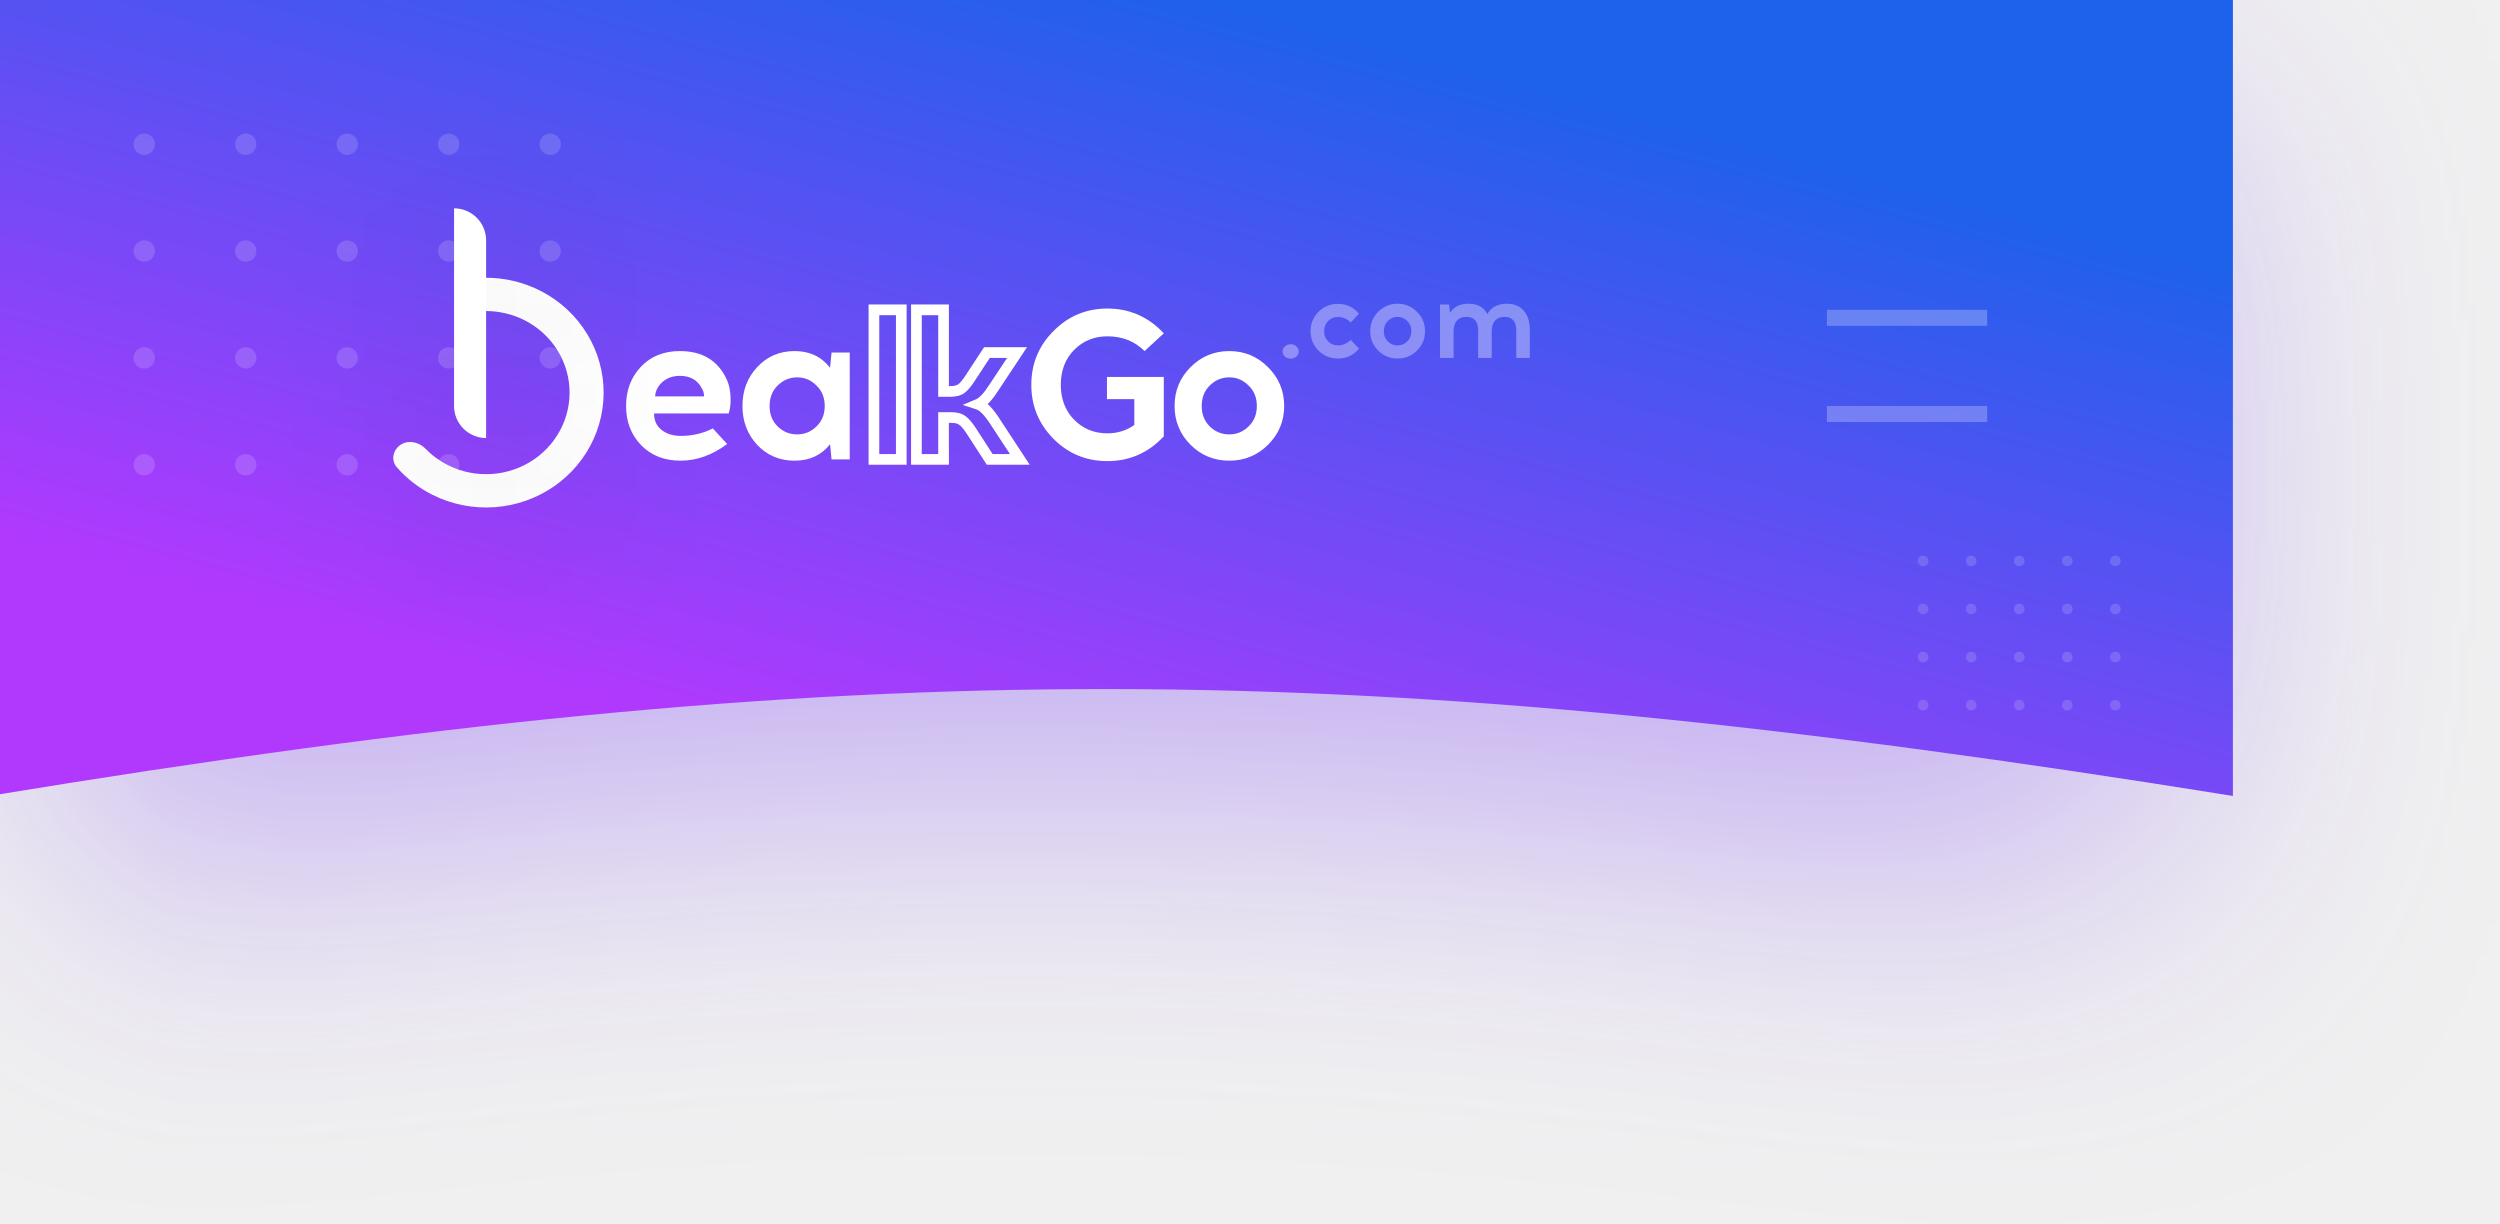
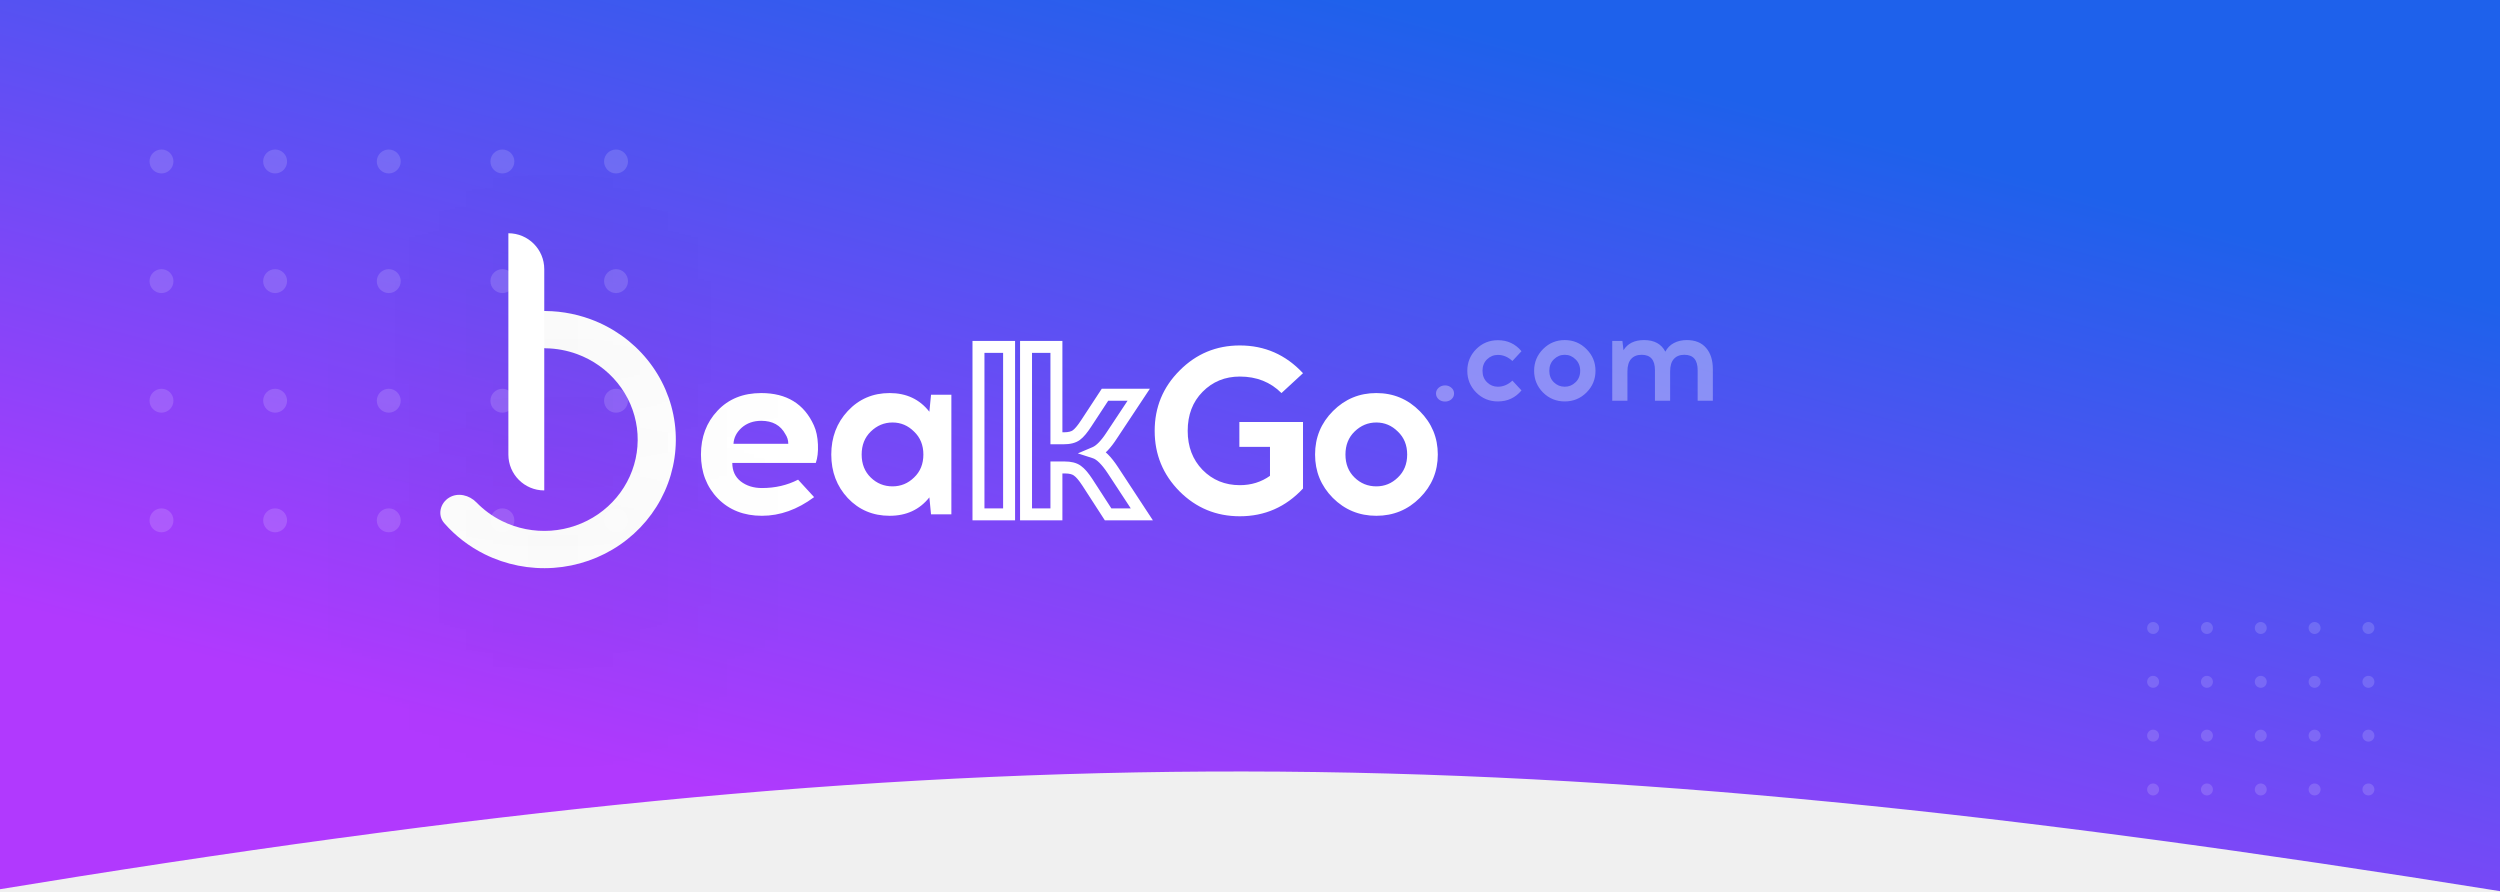
- <svg xmlns="http://www.w3.org/2000/svg" width="468" height="229" viewBox="0 0 468 229" fill="none">
-   <g filter="url(#filter0_d_133_2252)">
-     <path d="M-2 -1H418V149C253.981 122.653 162.015 121.992 -2 149V-1Z" fill="url(#paint0_linear_133_2252)" />
-   </g>
+ <svg xmlns="http://www.w3.org/2000/svg" width="418" height="149" viewBox="0 0 418 149" fill="none">
+   <path d="M-2 -1H418V149C253.981 122.653 162.015 121.992 -2 149V-1Z" fill="url(#paint0_linear_133_2252)" />
  <path d="M127.28 65.72C131.52 65.72 134.453 67.52 136.08 71.12C136.48 72 136.707 73.067 136.76 74.32C136.813 75.547 136.693 76.573 136.4 77.4H122.44C122.44 78.707 122.907 79.733 123.84 80.48C124.8 81.227 125.987 81.6 127.4 81.6C129.613 81.6 131.627 81.133 133.44 80.2L136.12 83.12C133.32 85.2 130.413 86.24 127.4 86.24C124.387 86.24 121.933 85.28 120.04 83.36C118.147 81.413 117.2 78.96 117.2 76C117.2 73.067 118.12 70.627 119.96 68.68C121.8 66.707 124.24 65.72 127.28 65.72ZM127.28 70.36C125.973 70.36 124.88 70.747 124 71.52C123.147 72.293 122.693 73.187 122.64 74.2H131.8C131.8 73.613 131.64 73.08 131.32 72.6C130.52 71.107 129.173 70.36 127.28 70.36ZM159.069 86H155.669L155.389 83.16C153.762 85.213 151.549 86.24 148.749 86.24C145.949 86.24 143.616 85.253 141.749 83.28C139.909 81.307 138.989 78.88 138.989 76C138.989 73.12 139.909 70.693 141.749 68.72C143.616 66.72 145.949 65.72 148.749 65.72C151.549 65.72 153.762 66.76 155.389 68.84L155.669 66H159.069V86ZM149.229 81.32C150.616 81.32 151.816 80.827 152.829 79.84C153.869 78.853 154.389 77.573 154.389 76C154.389 74.427 153.869 73.147 152.829 72.16C151.816 71.147 150.616 70.64 149.229 70.64C147.842 70.64 146.629 71.147 145.589 72.16C144.576 73.147 144.069 74.427 144.069 76C144.069 77.573 144.576 78.853 145.589 79.84C146.602 80.827 147.816 81.32 149.229 81.32ZM207.302 57.76C211.462 57.76 214.982 59.307 217.862 62.4L214.262 65.72C212.422 63.88 210.102 62.96 207.302 62.96C204.822 62.96 202.742 63.813 201.062 65.52C199.409 67.2 198.582 69.373 198.582 72.04C198.582 74.68 199.409 76.853 201.062 78.56C202.742 80.267 204.822 81.12 207.302 81.12C209.196 81.12 210.876 80.6 212.342 79.56V74.72H207.222V70.56H217.862V81.68C214.982 84.773 211.462 86.32 207.302 86.32C203.356 86.32 199.996 84.933 197.222 82.16C194.449 79.36 193.062 75.987 193.062 72.04C193.062 68.093 194.449 64.733 197.222 61.96C199.996 59.16 203.356 57.76 207.302 57.76ZM230.12 65.72C232.973 65.72 235.4 66.733 237.4 68.76C239.4 70.76 240.4 73.173 240.4 76C240.4 78.827 239.4 81.24 237.4 83.24C235.4 85.24 232.973 86.24 230.12 86.24C227.266 86.24 224.84 85.24 222.84 83.24C220.866 81.24 219.88 78.827 219.88 76C219.88 73.147 220.88 70.72 222.88 68.72C224.88 66.72 227.293 65.72 230.12 65.72ZM233.72 72.16C232.706 71.147 231.506 70.64 230.12 70.64C228.733 70.64 227.52 71.147 226.48 72.16C225.466 73.147 224.96 74.427 224.96 76C224.96 77.573 225.466 78.853 226.48 79.84C227.493 80.827 228.706 81.32 230.12 81.32C231.506 81.32 232.706 80.827 233.72 79.84C234.76 78.853 235.28 77.573 235.28 76C235.28 74.427 234.76 73.147 233.72 72.16Z" fill="white" />
  <path d="M163.6 86H162.6V87H163.6V86ZM163.6 58V57H162.6V58H163.6ZM168.72 58H169.72V57H168.72V58ZM168.72 86V87H169.72V86H168.72ZM164.6 86V58H162.6V86H164.6ZM163.6 59H168.72V57H163.6V59ZM167.72 58V86H169.72V58H167.72ZM168.72 85H163.6V87H168.72V85ZM185.273 86L184.433 86.543L184.729 87H185.273V86ZM181.833 80.68L182.673 80.137L182.672 80.136L181.833 80.68ZM180.113 78.68L179.528 79.491L179.538 79.498L179.548 79.505L180.113 78.68ZM176.633 78.16V77.16H175.633V78.16H176.633ZM176.633 86V87H177.633V86H176.633ZM171.553 86H170.553V87H171.553V86ZM171.553 58V57H170.553V58H171.553ZM176.633 58H177.633V57H176.633V58ZM176.633 73.28H175.633V74.28H176.633V73.28ZM179.953 72.76L179.368 71.949H179.368L179.953 72.76ZM181.633 70.76L180.797 70.212L180.794 70.216L181.633 70.76ZM184.753 66V65H184.213L183.917 65.452L184.753 66ZM190.393 66L191.227 66.552L192.256 65H190.393V66ZM185.913 72.76L185.079 72.207L185.072 72.219L185.913 72.76ZM183.073 75.68L182.683 74.759L180.215 75.806L182.765 76.631L183.073 75.68ZM186.113 78.68L186.949 78.132L186.949 78.131L186.113 78.68ZM190.913 86V87H192.765L191.749 85.452L190.913 86ZM186.113 85.457L182.673 80.137L180.993 81.223L184.433 86.543L186.113 85.457ZM182.672 80.136C182.014 79.121 181.353 78.317 180.678 77.855L179.548 79.505C179.887 79.737 180.372 80.266 180.994 81.224L182.672 80.136ZM180.699 77.869C179.979 77.35 179.045 77.16 178.033 77.16V79.16C178.834 79.16 179.287 79.317 179.528 79.491L180.699 77.869ZM178.033 77.16H176.633V79.16H178.033V77.16ZM175.633 78.16V86H177.633V78.16H175.633ZM176.633 85H171.553V87H176.633V85ZM172.553 86V58H170.553V86H172.553ZM171.553 59H176.633V57H171.553V59ZM175.633 58V73.28H177.633V58H175.633ZM176.633 74.28H177.873V72.28H176.633V74.28ZM177.873 74.28C178.885 74.28 179.819 74.09 180.539 73.571L179.368 71.949C179.127 72.123 178.674 72.28 177.873 72.28V74.28ZM180.539 73.571C181.175 73.111 181.818 72.313 182.472 71.304L180.794 70.216C180.168 71.18 179.691 71.716 179.368 71.949L180.539 73.571ZM182.469 71.308L185.589 66.548L183.917 65.452L180.797 70.212L182.469 71.308ZM184.753 67H190.393V65H184.753V67ZM189.56 65.448L185.08 72.208L186.747 73.312L191.227 66.552L189.56 65.448ZM185.072 72.219C184.081 73.758 183.271 74.51 182.683 74.759L183.464 76.601C184.635 76.104 185.719 74.908 186.754 73.302L185.072 72.219ZM182.765 76.631C183.015 76.712 183.365 76.922 183.811 77.362C184.251 77.796 184.741 78.411 185.277 79.229L186.949 78.131C186.366 77.242 185.789 76.504 185.216 75.938C184.648 75.378 184.038 74.941 183.381 74.729L182.765 76.631ZM185.277 79.228L190.077 86.548L191.749 85.452L186.949 78.132L185.277 79.228ZM190.913 85H185.273V87H190.913V85Z" fill="white" />
  <path opacity="0.35" d="M241.62 64.44C242.033 64.44 242.387 64.573 242.68 64.84C242.973 65.093 243.12 65.413 243.12 65.8C243.12 66.173 242.973 66.493 242.68 66.76C242.387 67.013 242.033 67.14 241.62 67.14C241.193 67.14 240.833 67.013 240.54 66.76C240.247 66.493 240.1 66.173 240.1 65.8C240.1 65.413 240.247 65.093 240.54 64.84C240.833 64.573 241.193 64.44 241.62 64.44ZM250.454 56.88C252.054 56.88 253.368 57.493 254.394 58.72L252.874 60.36C252.141 59.68 251.334 59.34 250.454 59.34C249.748 59.34 249.141 59.587 248.634 60.08C248.128 60.573 247.874 61.213 247.874 62C247.874 62.787 248.128 63.427 248.634 63.92C249.141 64.413 249.748 64.66 250.454 64.66C251.334 64.66 252.141 64.32 252.874 63.64L254.394 65.28C253.368 66.507 252.054 67.12 250.454 67.12C249.028 67.12 247.814 66.62 246.814 65.62C245.828 64.62 245.334 63.413 245.334 62C245.334 60.587 245.828 59.38 246.814 58.38C247.814 57.38 249.028 56.88 250.454 56.88ZM261.626 56.86C263.053 56.86 264.266 57.367 265.266 58.38C266.266 59.38 266.766 60.587 266.766 62C266.766 63.413 266.266 64.62 265.266 65.62C264.266 66.62 263.053 67.12 261.626 67.12C260.2 67.12 258.986 66.62 257.986 65.62C257 64.62 256.506 63.413 256.506 62C256.506 60.573 257.006 59.36 258.006 58.36C259.006 57.36 260.213 56.86 261.626 56.86ZM263.426 60.08C262.92 59.573 262.32 59.32 261.626 59.32C260.933 59.32 260.326 59.573 259.806 60.08C259.3 60.573 259.046 61.213 259.046 62C259.046 62.787 259.3 63.427 259.806 63.92C260.313 64.413 260.92 64.66 261.626 64.66C262.32 64.66 262.92 64.413 263.426 63.92C263.946 63.427 264.206 62.787 264.206 62C264.206 61.213 263.946 60.573 263.426 60.08ZM282.027 56.86C283.441 56.86 284.521 57.3 285.267 58.18C286.014 59.047 286.387 60.227 286.387 61.72V67H283.847V61.88C283.847 60.173 283.107 59.32 281.627 59.32C280.867 59.32 280.281 59.553 279.867 60.02C279.454 60.473 279.247 61.167 279.247 62.1V67H276.707V61.88C276.707 60.173 275.967 59.32 274.487 59.32C273.727 59.32 273.141 59.553 272.727 60.02C272.314 60.473 272.107 61.167 272.107 62.1V67H269.567V57H271.267L271.447 58.56C272.141 57.427 273.287 56.86 274.887 56.86C276.594 56.86 277.781 57.507 278.447 58.8C278.767 58.173 279.241 57.693 279.867 57.36C280.494 57.027 281.214 56.86 282.027 56.86Z" fill="white" />
  <path d="M75.098 83.2C73.582 84.124 73.107 86.132 74.276 87.468C76.147 89.609 78.438 91.377 81.025 92.663C84.591 94.436 88.585 95.225 92.575 94.945C96.566 94.665 100.403 93.327 103.673 91.074C106.944 88.822 109.524 85.74 111.136 82.162C112.748 78.583 113.33 74.642 112.821 70.764C112.312 66.886 110.73 63.217 108.246 60.152C105.762 57.086 102.47 54.741 98.724 53.369C95.963 52.357 93.033 51.902 90.108 52.018C88.377 52.086 87.249 53.748 87.572 55.45C87.891 57.132 89.514 58.21 91.227 58.234C93.016 58.259 94.795 58.585 96.485 59.204C99.145 60.179 101.483 61.844 103.247 64.021C105.011 66.198 106.134 68.803 106.496 71.557C106.857 74.311 106.443 77.109 105.299 79.651C104.154 82.192 102.322 84.38 100 85.98C97.677 87.579 94.953 88.53 92.119 88.728C89.285 88.927 86.449 88.367 83.917 87.108C82.324 86.317 80.89 85.268 79.67 84.012C78.469 82.776 76.57 82.302 75.098 83.2Z" fill="white" />
-   <g filter="url(#filter1_f_133_2252)">
+   <g filter="url(#filter0_f_133_2252)">
    <rect x="90" y="52" width="5" height="7" fill="black" />
  </g>
-   <g filter="url(#filter2_f_133_2252)">
+   <g filter="url(#filter1_f_133_2252)">
    <rect x="90" y="89" width="5" height="7" fill="black" />
  </g>
  <path d="M85 39C88.314 39 91 41.686 91 45V82C87.686 82 85 79.314 85 76V39Z" fill="white" />
-   <rect opacity="0.25" x="342" y="58" width="30" height="3" fill="white" />
-   <rect opacity="0.25" x="342" y="76" width="30" height="3" fill="white" />
  <g opacity="0.15">
    <circle cx="27" cy="87" r="2" fill="white" />
    <circle cx="46" cy="87" r="2" fill="white" />
    <circle cx="65" cy="87" r="2" fill="white" />
    <circle cx="84" cy="87" r="2" fill="white" />
    <circle cx="103" cy="87" r="2" fill="white" />
    <circle cx="27" cy="67" r="2" fill="white" />
    <circle cx="46" cy="67" r="2" fill="white" />
    <circle cx="65" cy="67" r="2" fill="white" />
    <circle cx="84" cy="67" r="2" fill="white" />
    <circle cx="103" cy="67" r="2" fill="white" />
    <circle cx="27" cy="47" r="2" fill="white" />
    <circle cx="46" cy="47" r="2" fill="white" />
    <circle cx="65" cy="47" r="2" fill="white" />
    <circle cx="84" cy="47" r="2" fill="white" />
    <circle cx="103" cy="47" r="2" fill="white" />
    <circle cx="27" cy="27" r="2" fill="white" />
    <circle cx="46" cy="27" r="2" fill="white" />
    <circle cx="65" cy="27" r="2" fill="white" />
    <circle cx="84" cy="27" r="2" fill="white" />
    <circle cx="103" cy="27" r="2" fill="white" />
  </g>
  <g opacity="0.15">
    <circle cx="360" cy="132" r="1" fill="white" />
    <circle cx="369" cy="132" r="1" fill="white" />
    <circle cx="378" cy="132" r="1" fill="white" />
    <circle cx="387" cy="132" r="1" fill="white" />
    <circle cx="396" cy="132" r="1" fill="white" />
    <circle cx="360" cy="123" r="1" fill="white" />
    <circle cx="369" cy="123" r="1" fill="white" />
    <circle cx="378" cy="123" r="1" fill="white" />
    <circle cx="387" cy="123" r="1" fill="white" />
    <circle cx="396" cy="123" r="1" fill="white" />
    <circle cx="360" cy="114" r="1" fill="white" />
    <circle cx="369" cy="114" r="1" fill="white" />
    <circle cx="378" cy="114" r="1" fill="white" />
    <circle cx="387" cy="114" r="1" fill="white" />
    <circle cx="396" cy="114" r="1" fill="white" />
    <circle cx="360" cy="105" r="1" fill="white" />
    <circle cx="369" cy="105" r="1" fill="white" />
    <circle cx="378" cy="105" r="1" fill="white" />
    <circle cx="387" cy="105" r="1" fill="white" />
    <circle cx="396" cy="105" r="1" fill="white" />
  </g>
  <defs>
-     <filter id="filter0_d_133_2252" x="-82" y="-51" width="550" height="280" filterUnits="userSpaceOnUse" color-interpolation-filters="sRGB">
-       <feFlood flood-opacity="0" result="BackgroundImageFix" />
-       <feColorMatrix in="SourceAlpha" type="matrix" values="0 0 0 0 0 0 0 0 0 0 0 0 0 0 0 0 0 0 127 0" result="hardAlpha" />
-       <feOffset dx="-15" dy="15" />
-       <feGaussianBlur stdDeviation="32.5" />
-       <feColorMatrix type="matrix" values="0 0 0 0 0.494 0 0 0 0 0.275 0 0 0 0 0.969 0 0 0 0.45 0" />
-       <feBlend mode="normal" in2="BackgroundImageFix" result="effect1_dropShadow_133_2252" />
-       <feBlend mode="normal" in="SourceGraphic" in2="effect1_dropShadow_133_2252" result="shape" />
-     </filter>
-     <filter id="filter1_f_133_2252" x="55" y="17" width="75" height="77" filterUnits="userSpaceOnUse" color-interpolation-filters="sRGB">
+     <filter id="filter0_f_133_2252" x="55" y="17" width="75" height="77" filterUnits="userSpaceOnUse" color-interpolation-filters="sRGB">
      <feFlood flood-opacity="0" result="BackgroundImageFix" />
      <feBlend mode="normal" in="SourceGraphic" in2="BackgroundImageFix" result="shape" />
      <feGaussianBlur stdDeviation="17.5" result="effect1_foregroundBlur_133_2252" />
    </filter>
-     <filter id="filter2_f_133_2252" x="55" y="54" width="75" height="77" filterUnits="userSpaceOnUse" color-interpolation-filters="sRGB">
+     <filter id="filter1_f_133_2252" x="55" y="54" width="75" height="77" filterUnits="userSpaceOnUse" color-interpolation-filters="sRGB">
      <feFlood flood-opacity="0" result="BackgroundImageFix" />
      <feBlend mode="normal" in="SourceGraphic" in2="BackgroundImageFix" result="shape" />
      <feGaussianBlur stdDeviation="17.5" result="effect1_foregroundBlur_133_2252" />
    </filter>
    <linearGradient id="paint0_linear_133_2252" x1="93.454" y1="125.818" x2="133.925" y2="-25.273" gradientUnits="userSpaceOnUse">
      <stop stop-color="#B139FE" />
      <stop offset="1" stop-color="#1E61EB" />
    </linearGradient>
  </defs>
</svg>
